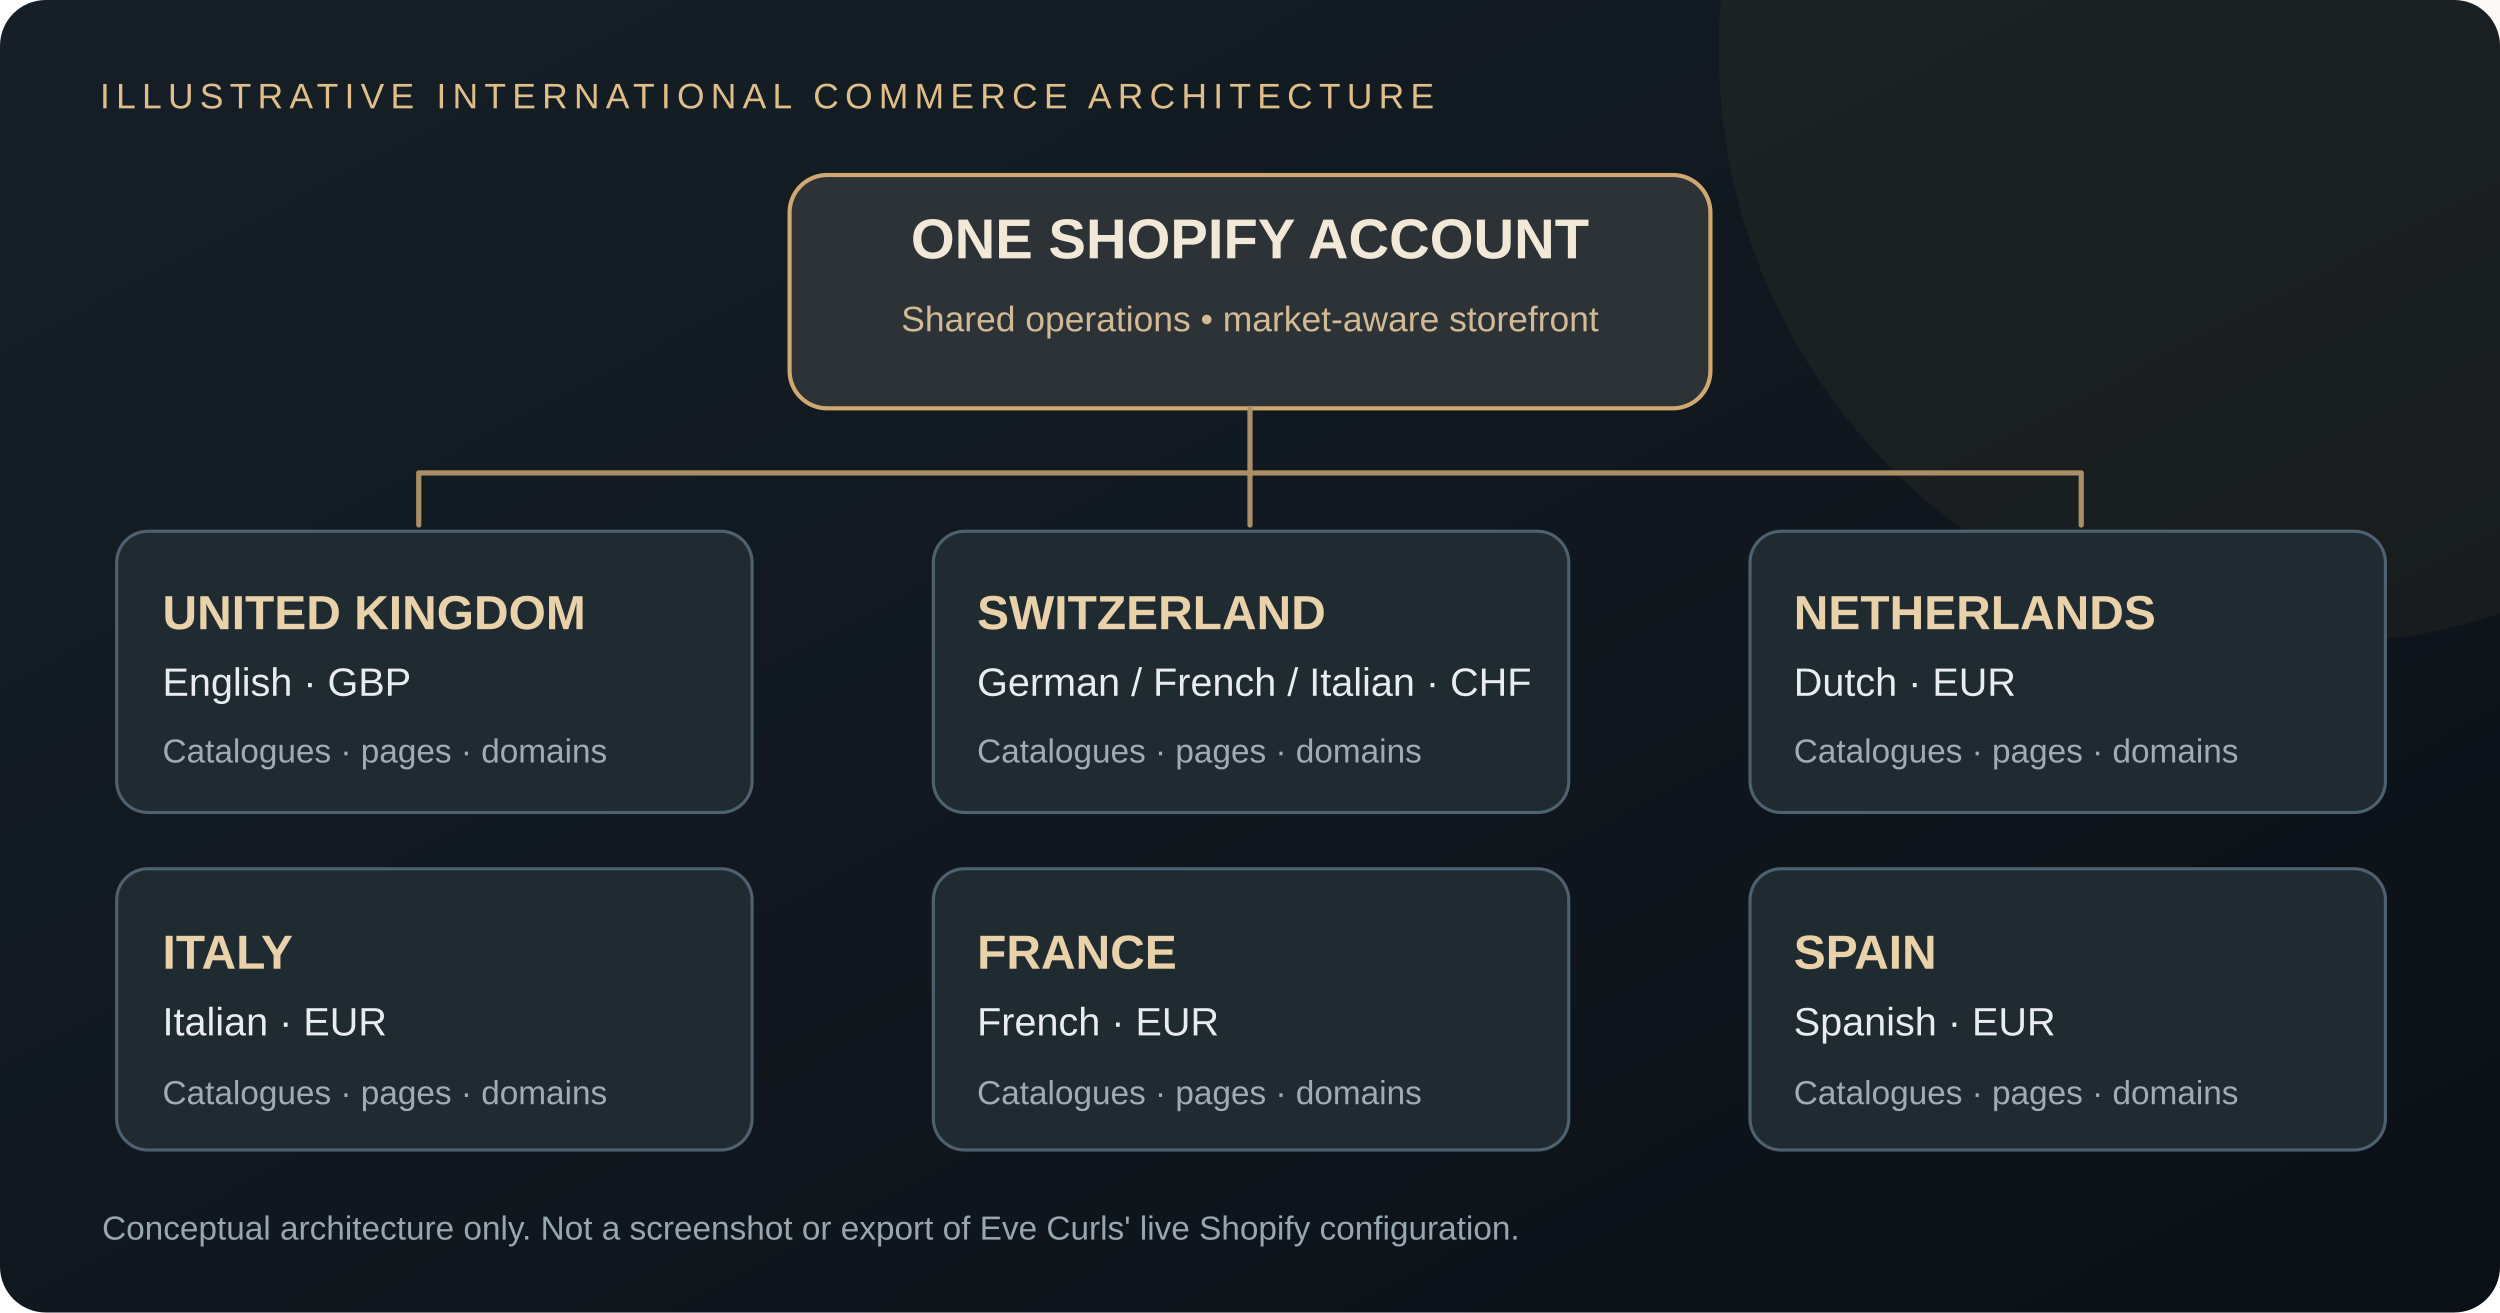
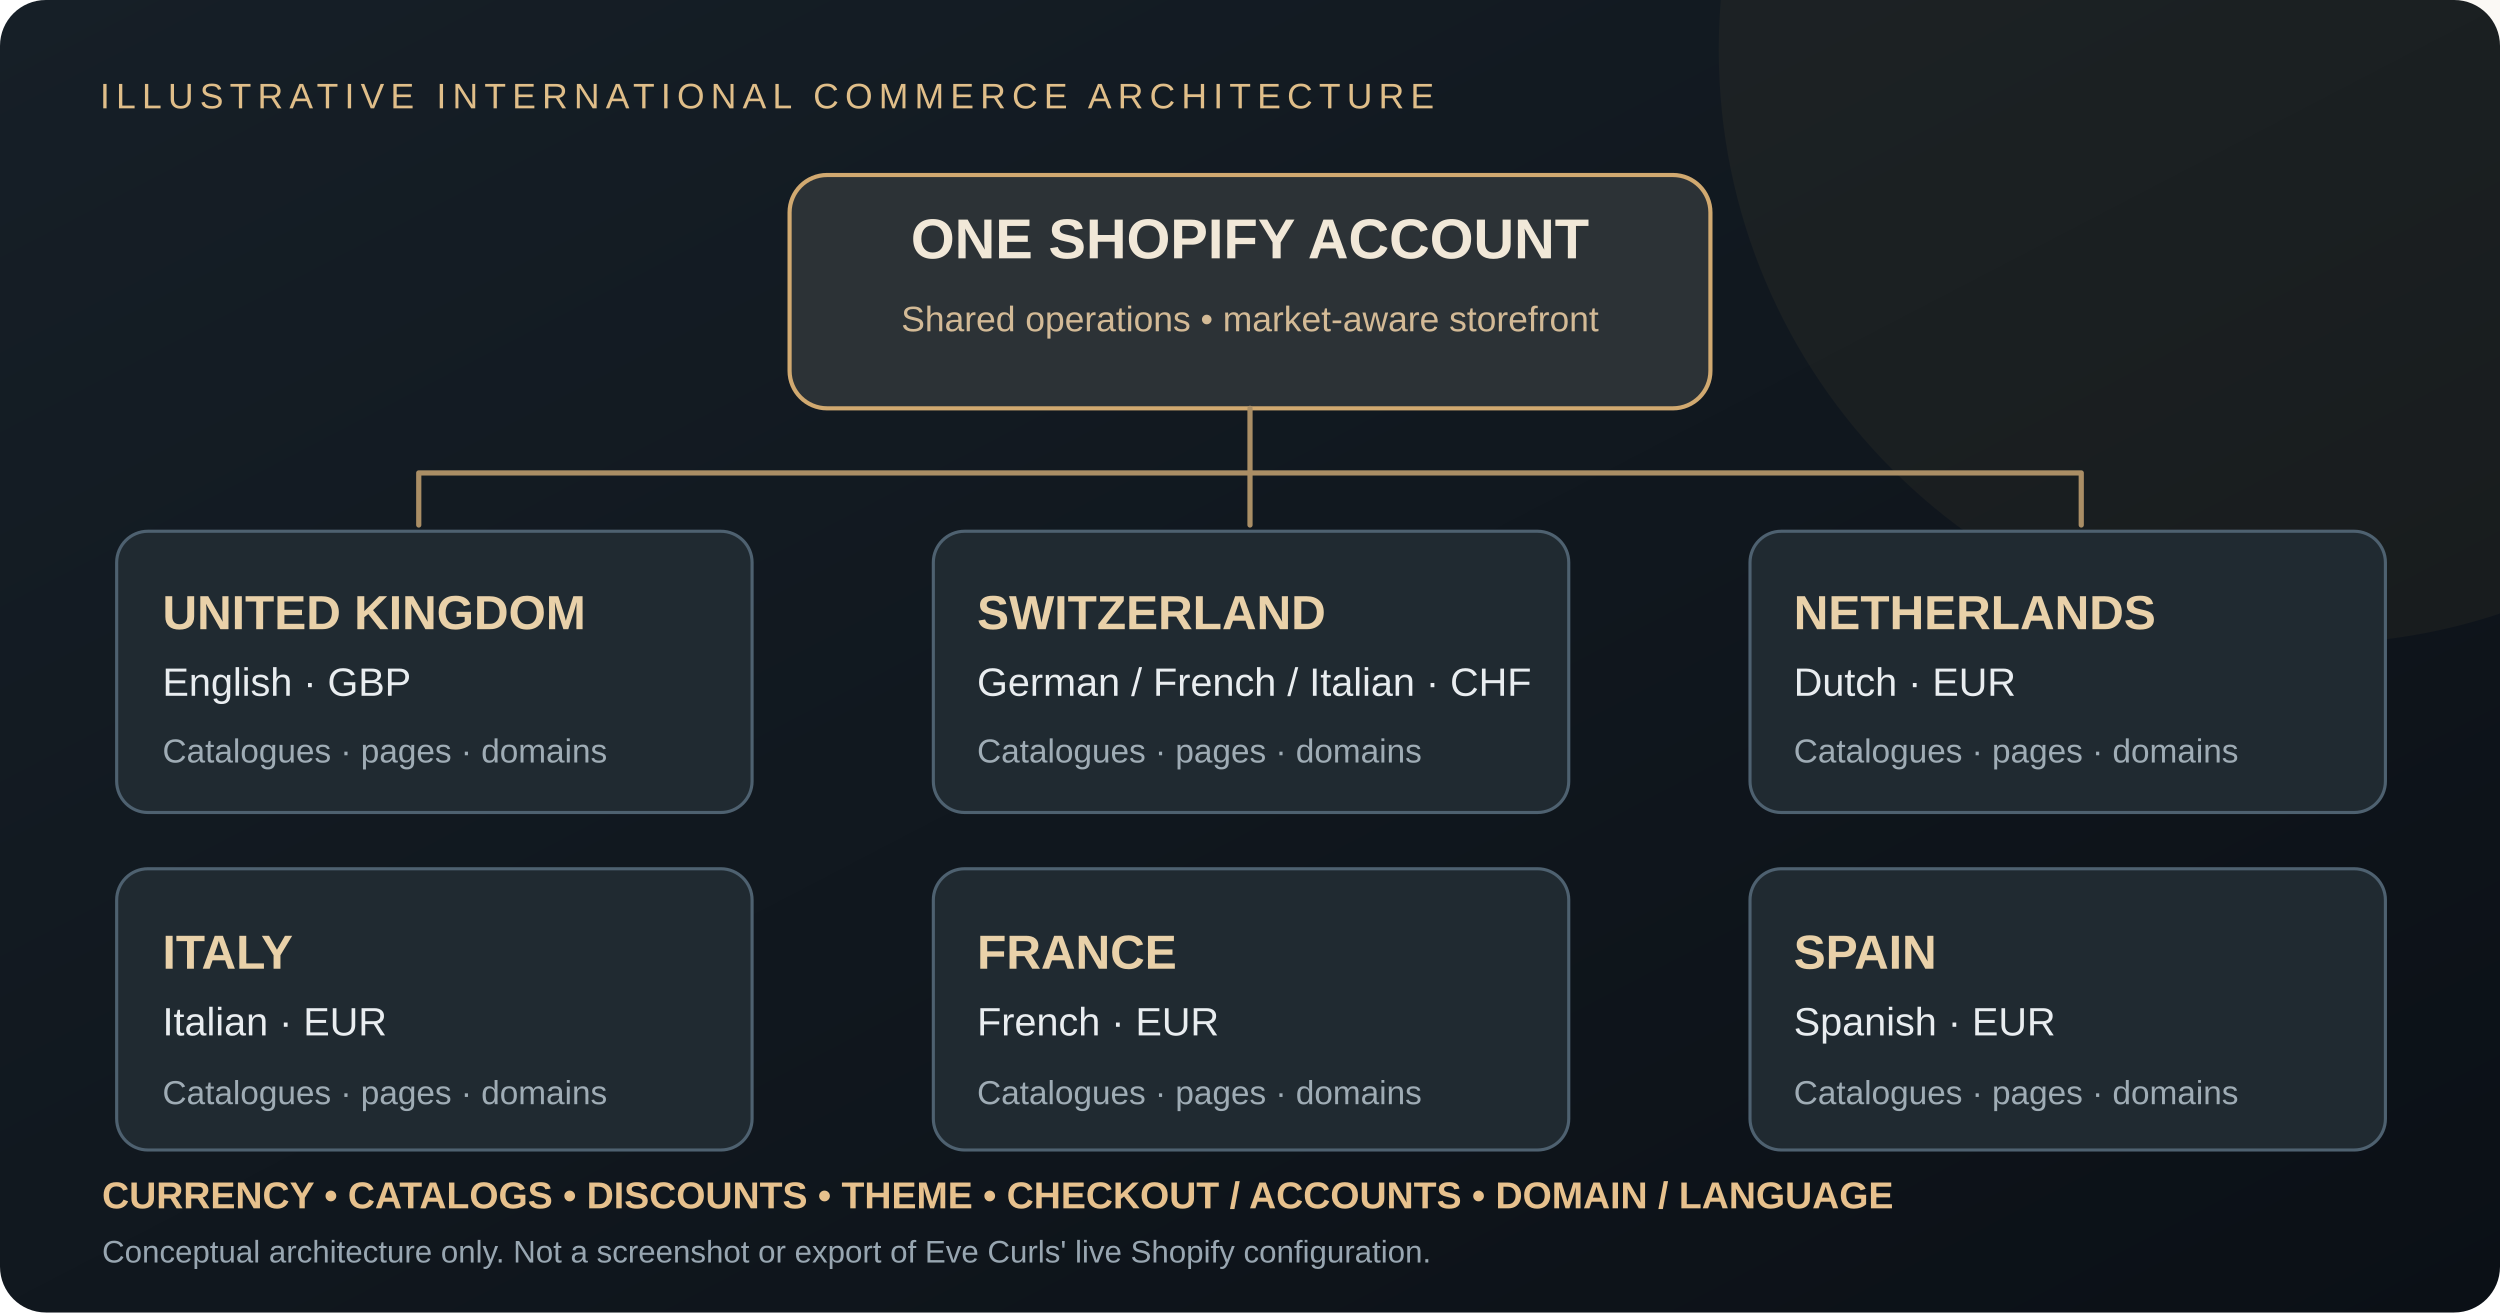
<svg xmlns="http://www.w3.org/2000/svg" viewBox="0 0 1200 630" role="img" aria-labelledby="title desc">
  <defs>
    <linearGradient id="bg" x1="0" y1="0" x2="1" y2="1">
      <stop stop-color="#161f27" />
      <stop offset="1" stop-color="#0b1016" />
    </linearGradient>
    <linearGradient id="gold" x1="0" x2="1">
      <stop stop-color="#e6c38b" />
      <stop offset="1" stop-color="#a77c46" />
    </linearGradient>
  </defs>
  <rect width="1200" height="630" rx="22" fill="url(#bg)" />
  <circle cx="1110" cy="24" r="285" fill="#c7995b" fill-opacity=".06" />
  <g font-family="Arial,Helvetica,sans-serif">
    <text x="48" y="52" fill="#e0be89" font-size="17" letter-spacing="3">ILLUSTRATIVE INTERNATIONAL COMMERCE ARCHITECTURE</text>
    <rect x="379" y="84" width="442" height="112" rx="18" fill="#2c3236" stroke="#d1a970" stroke-width="2" />
    <text x="600" y="124" text-anchor="middle" fill="#f1e8d8" font-size="27" font-weight="700">ONE SHOPIFY ACCOUNT</text>
    <text x="600" y="159" text-anchor="middle" fill="#d3ba96" font-size="17">Shared operations • market-aware storefront</text>
    <path d="M600 196V227 M201 227H999 M201 227V252 M600 227V252 M999 227V252" fill="none" stroke="#aa8e65" stroke-width="2.5" stroke-linecap="round" />
    <g fill="#202a31" stroke="#4e6170" stroke-width="1.5">
      <rect x="56" y="255" width="305" height="135" rx="15" />
      <rect x="448" y="255" width="305" height="135" rx="15" />
      <rect x="840" y="255" width="305" height="135" rx="15" />
      <rect x="56" y="417" width="305" height="135" rx="15" />
      <rect x="448" y="417" width="305" height="135" rx="15" />
      <rect x="840" y="417" width="305" height="135" rx="15" />
    </g>
    <g fill="#e9d1a9" font-size="23" font-weight="700">
      <text x="78" y="302">UNITED KINGDOM</text>
      <text x="469" y="302">SWITZERLAND</text>
      <text x="861" y="302">NETHERLANDS</text>
      <text x="78" y="465">ITALY</text>
      <text x="469" y="465">FRANCE</text>
      <text x="861" y="465">SPAIN</text>
    </g>
    <g fill="#e9edf0" font-size="19">
      <text x="78" y="334">English · GBP</text>
      <text x="469" y="334">German / French / Italian · CHF</text>
      <text x="861" y="334">Dutch · EUR</text>
      <text x="78" y="497">Italian · EUR</text>
      <text x="469" y="497">French · EUR</text>
      <text x="861" y="497">Spanish · EUR</text>
    </g>
    <g fill="#9facb5" font-size="16">
      <text x="78" y="366">Catalogues · pages · domains</text>
      <text x="469" y="366">Catalogues · pages · domains</text>
      <text x="861" y="366">Catalogues · pages · domains</text>
      <text x="78" y="530">Catalogues · pages · domains</text>
      <text x="469" y="530">Catalogues · pages · domains</text>
      <text x="861" y="530">Catalogues · pages · domains</text>
    </g>
-     <text x="49" y="595" fill="#98a6b1" font-size="16">Conceptual architecture only. Not a screenshot or export of Eve Curls' live Shopify configuration.</text>
+     <text x="49" y="580" fill="#e7c18d" font-size="18" font-weight="700">CURRENCY   •   CATALOGS   •   DISCOUNTS   •   THEME   •   CHECKOUT / ACCOUNTS   •   DOMAIN / LANGUAGE</text>
+     <text x="49" y="606" fill="#98a6b1" font-size="15">Conceptual architecture only. Not a screenshot or export of Eve Curls' live Shopify configuration.</text>
  </g>
</svg>
